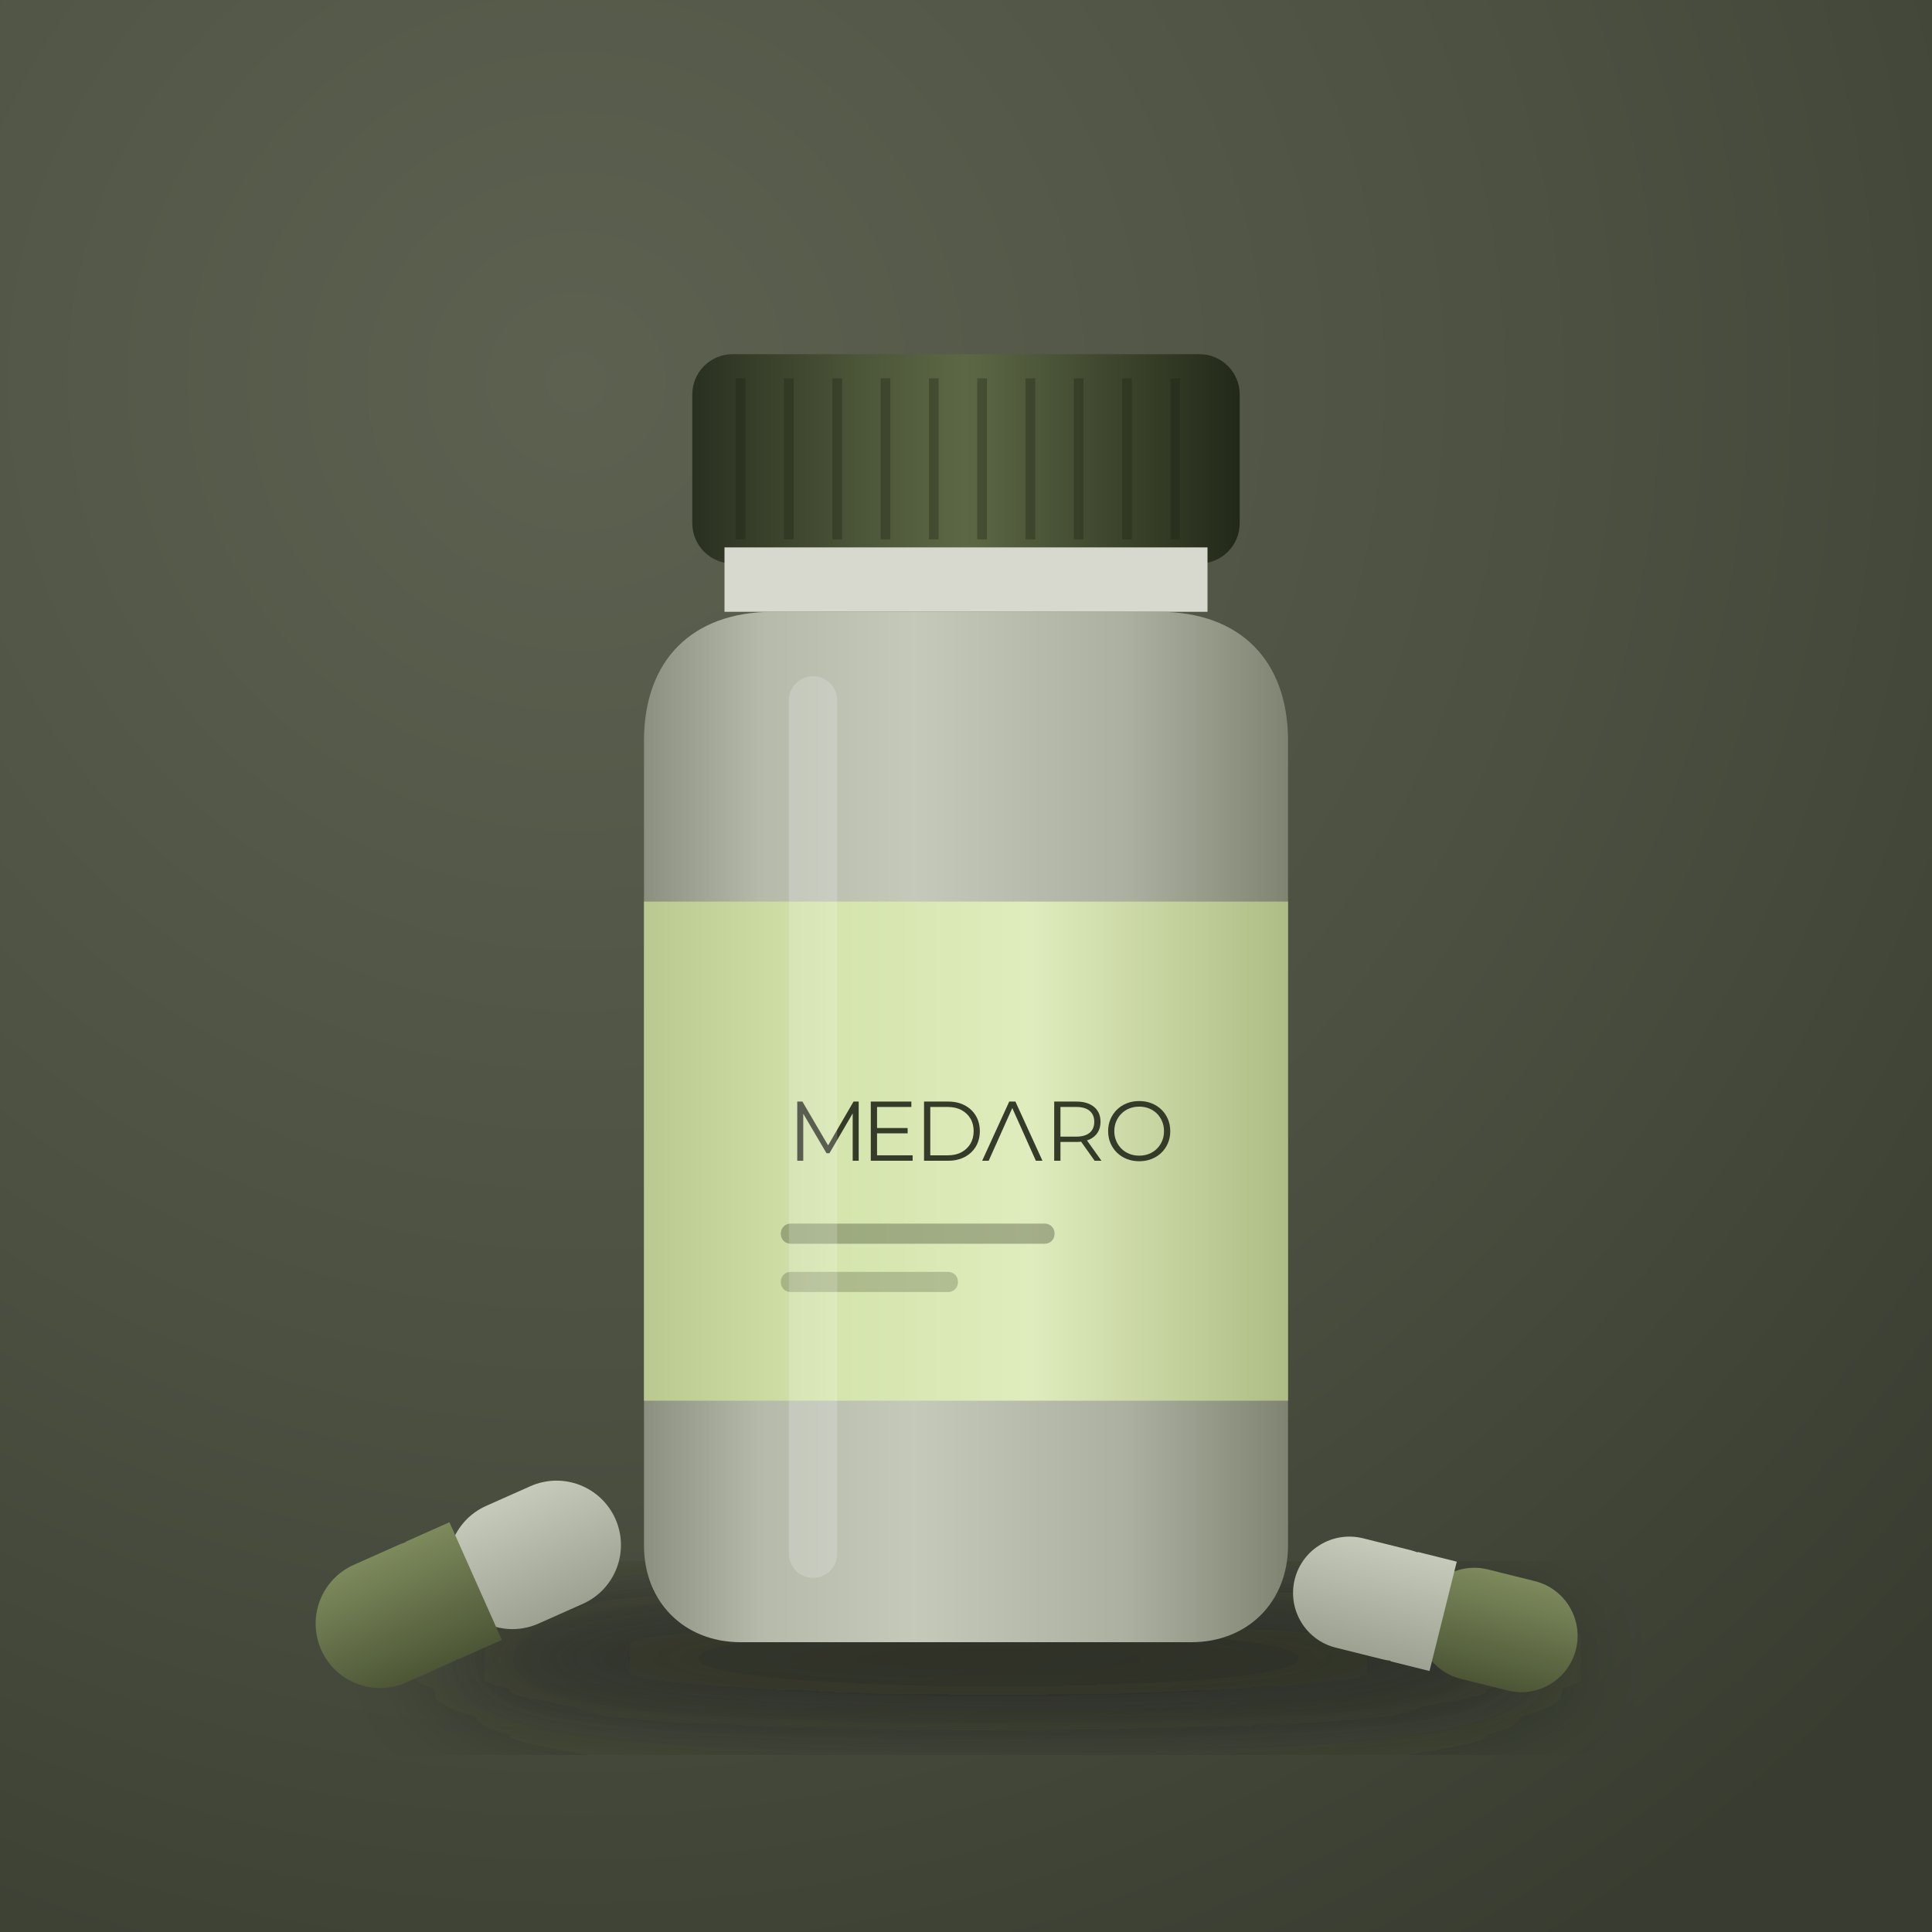
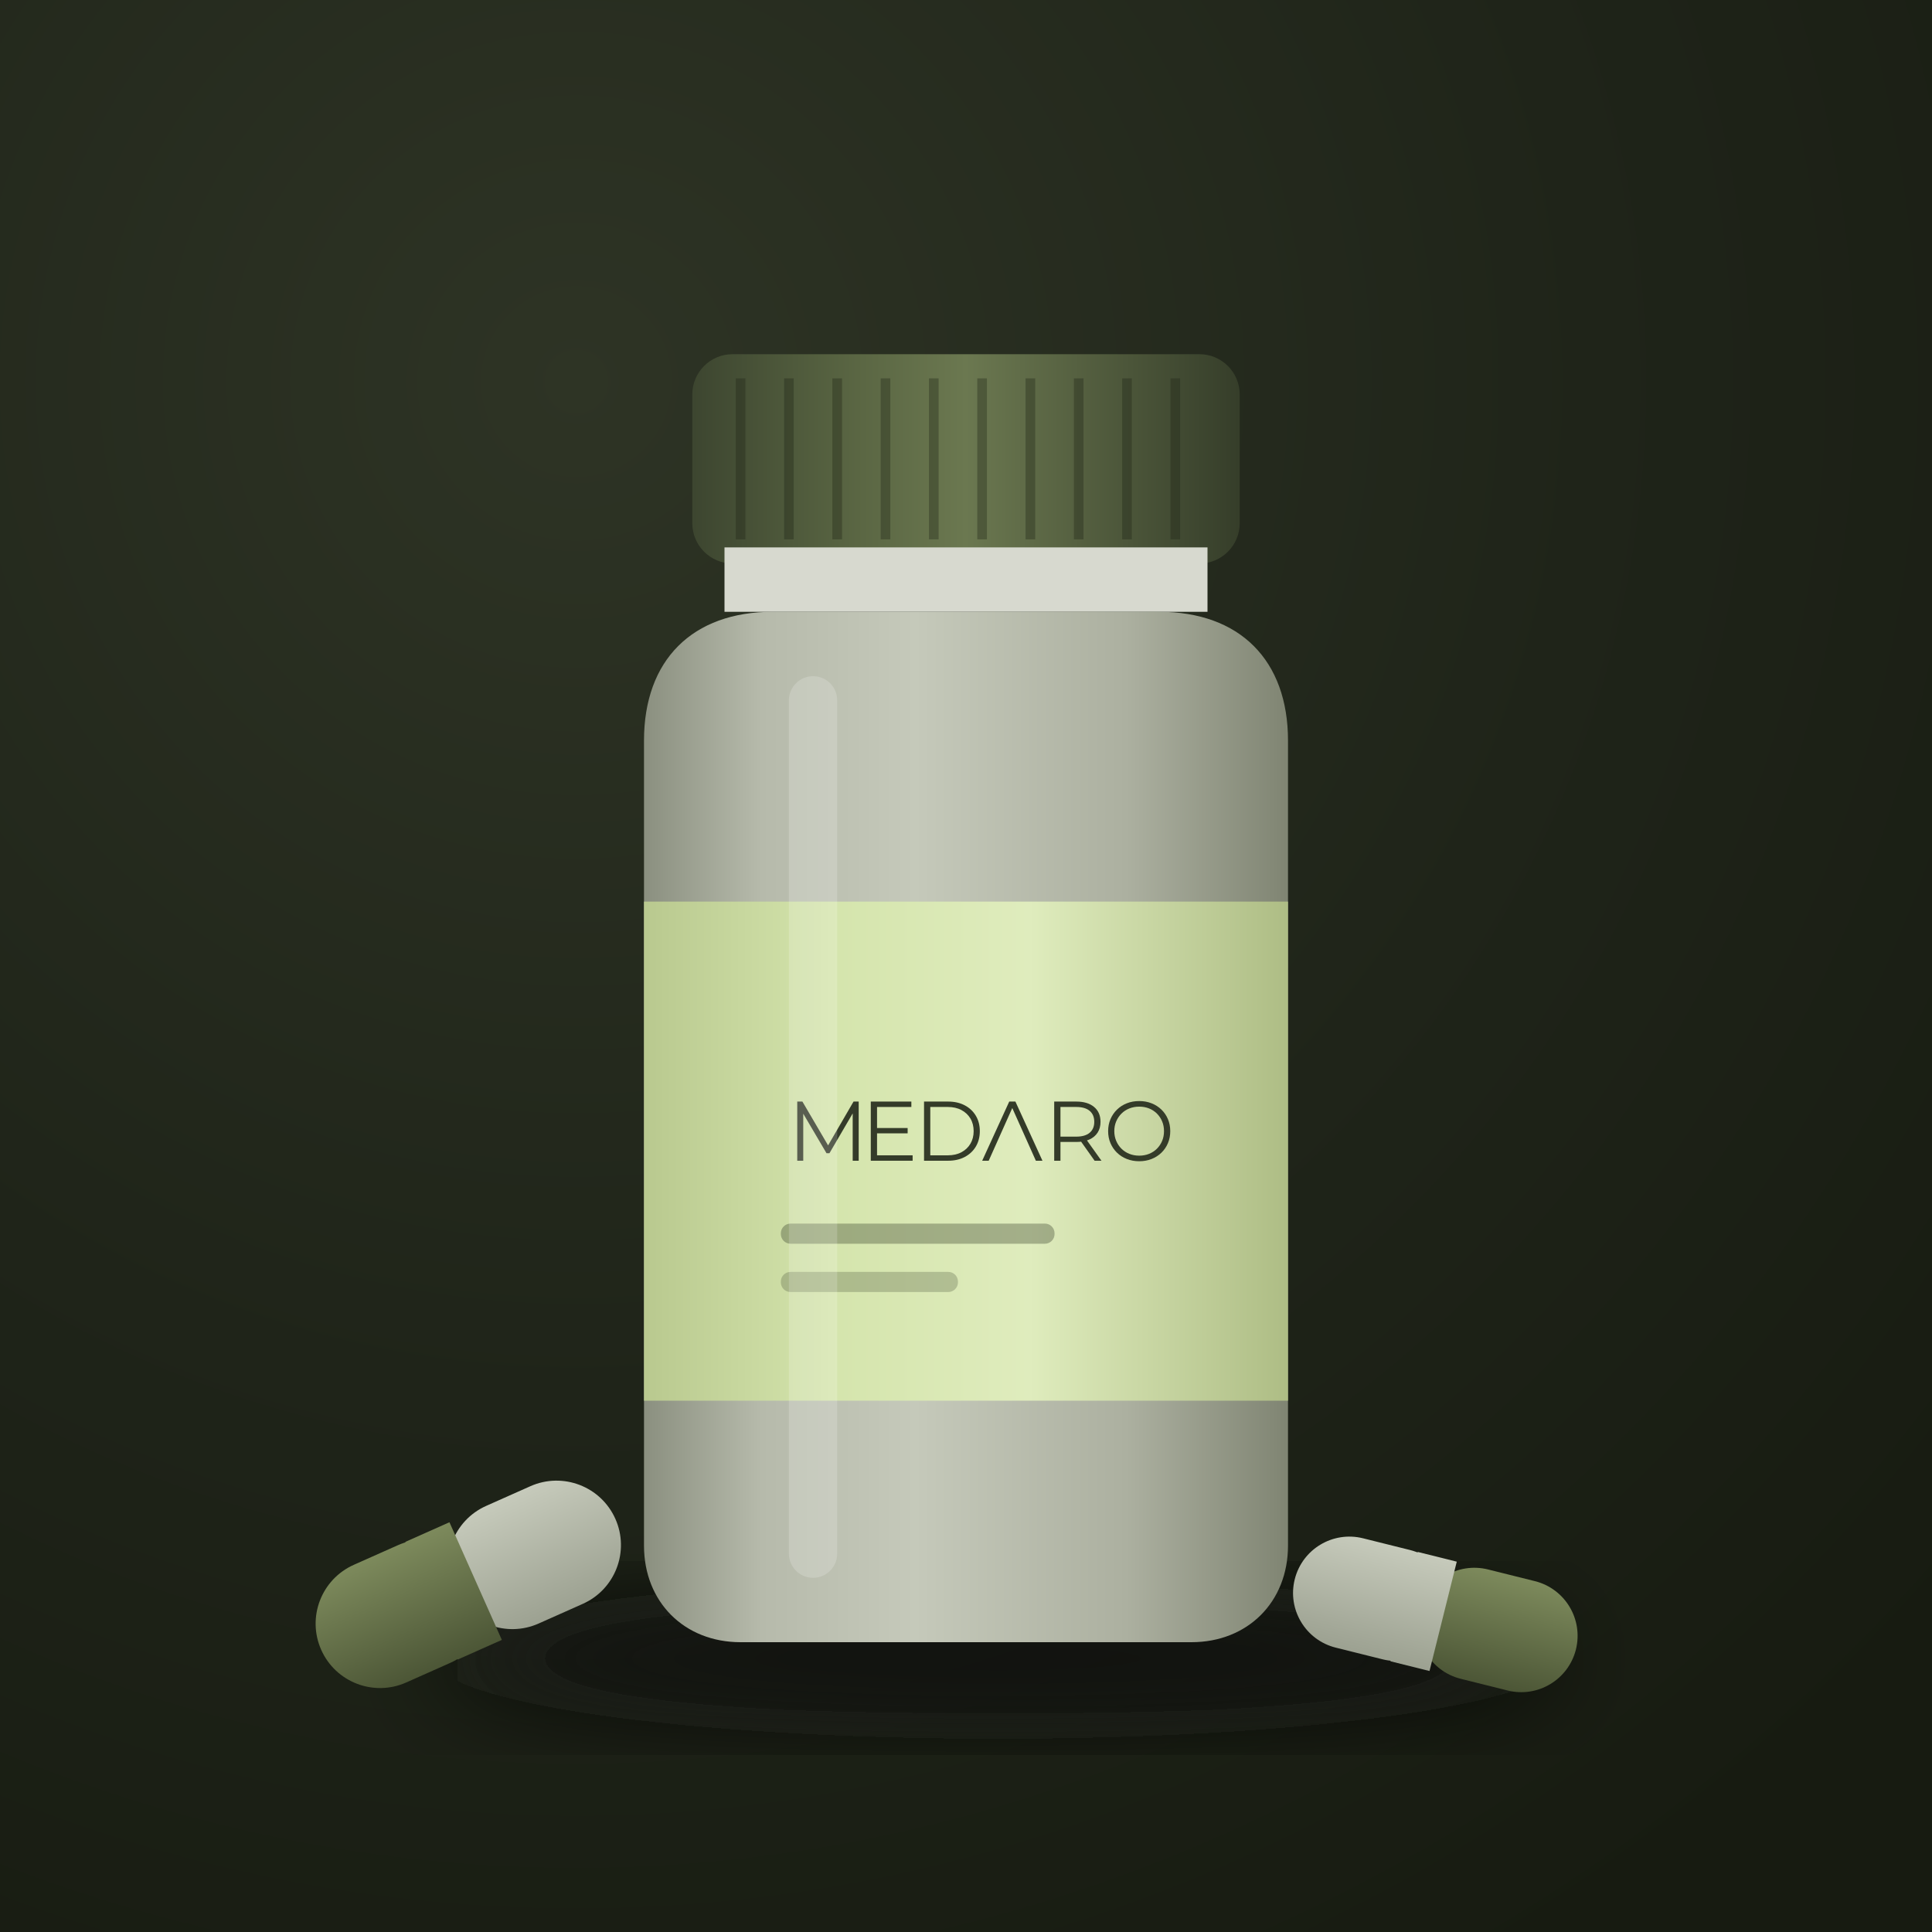
<svg xmlns="http://www.w3.org/2000/svg" viewBox="0 0 240 240">
  <defs>
    <radialGradient id="bg" cx="0.3" cy="0.2" r="0.95">
-       <stop offset="0" stop-color="#5c6150" />
-       <stop offset="0.55" stop-color="#4b5041" />
-       <stop offset="1" stop-color="#393d31" />
+       <stop offset="0" stop-color="#2e3425" />
+       <stop offset="0.55" stop-color="#1f2419" />
+       <stop offset="1" stop-color="#171b11" />
    </radialGradient>
    <linearGradient id="body" x1="0" x2="1">
      <stop offset="0" stop-color="#8b9080" />
      <stop offset="0.18" stop-color="#b6baab" />
      <stop offset="0.42" stop-color="#c5c9ba" />
      <stop offset="0.75" stop-color="#acb0a0" />
      <stop offset="1" stop-color="#808573" />
    </linearGradient>
    <linearGradient id="cap" x1="0" x2="1">
-       <stop offset="0" stop-color="#2a3020" />
-       <stop offset="0.3" stop-color="#4b5538" />
-       <stop offset="0.5" stop-color="#5c6845" />
-       <stop offset="1" stop-color="#232919" />
+       <stop offset="0" stop-color="#3d4630" />
+       <stop offset="0.3" stop-color="#5a6643" />
+       <stop offset="0.5" stop-color="#6b7850" />
+       <stop offset="1" stop-color="#363e2a" />
    </linearGradient>
    <linearGradient id="label" x1="0" x2="1">
      <stop offset="0" stop-color="#b9c98f" />
      <stop offset="0.3" stop-color="#d5e5ad" />
      <stop offset="0.6" stop-color="#dfecbd" />
      <stop offset="1" stop-color="#aebd85" />
    </linearGradient>
    <linearGradient id="capsA" x1="0" y1="0" x2="0" y2="1">
      <stop offset="0" stop-color="#7d8a5c" />
      <stop offset="1" stop-color="#4c5636" />
    </linearGradient>
    <linearGradient id="capsB" x1="0" y1="0" x2="0" y2="1">
      <stop offset="0" stop-color="#c6cabb" />
      <stop offset="1" stop-color="#9ca191" />
    </linearGradient>
    <filter id="blur6">
      <feGaussianBlur stdDeviation="6" />
    </filter>
  </defs>
  <rect width="240" height="240" fill="url(#bg)" />
-   <ellipse cx="124" cy="206" rx="70" ry="10" fill="#1a1d14" opacity="0.55" filter="url(#blur6)" />
+   <ellipse cx="124" cy="206" rx="70" ry="10" fill="#0c0e08" opacity="0.7" filter="url(#blur6)" />
  <rect x="86" y="44" width="68" height="26" rx="5" fill="url(#cap)" />
  <g stroke="#1e2316" stroke-opacity="0.35" stroke-width="1.2">
    <path d="M92 47v20M98 47v20M104 47v20M110 47v20M116 47v20M122 47v20M128 47v20M134 47v20M140 47v20M146 47v20" />
  </g>
  <rect x="90" y="68" width="60" height="8" fill="#d7d9cf" />
  <path d="M80 92c0-10 6-16 16-16h48c10 0 16 6 16 16v100c0 7-5 12-12 12H92c-7 0-12-5-12-12Z" fill="url(#body)" />
  <rect x="80" y="112" width="80" height="62" fill="url(#label)" />
  <g transform="translate(97 136) scale(0.0105)" fill="#343b29">
    <g transform="translate(80 780) scale(1 -1)">
      <path transform="translate(0 0)" d="M114 0V700H175L495 154H463L780 700H841V0H770V589H787L495 89H460L166 589H185V0Z" />
      <path transform="translate(870 0)" d="M114 0V700H594V636H188V64H609V0ZM180 324V387H550V324Z" />
      <path transform="translate(1500 0)" d="M114 0V700H399Q511 700 595.5 655.5Q680 611 727.0 532.0Q774 453 774 350Q774 247 727.0 168.0Q680 89 595.5 44.5Q511 0 399 0ZM188 64H395Q488 64 556.5 100.5Q625 137 663.0 201.5Q701 266 701 350Q701 435 663.0 499.0Q625 563 556.5 599.5Q488 636 395 636H188Z" />
      <path transform="translate(2300 0)" d="M2 0 L322 700 L395 700 L715 0 L637 0 L343 657 L373 657 L79 0 Z" />
      <path transform="translate(3040 0)" d="M114 0V700H376Q509 700 585.5 636.5Q662 573 662 460Q662 386 627.5 332.5Q593 279 529.0 250.5Q465 222 376 222H155L188 256V0ZM592 0 412 254H492L673 0ZM188 250 155 285H374Q479 285 533.5 331.0Q588 377 588 460Q588 544 533.5 590.0Q479 636 374 636H155L188 671Z" />
      <path transform="translate(3740 0)" d="M420 -6Q341 -6 273.5 20.5Q206 47 156.5 95.5Q107 144 79.5 208.5Q52 273 52 350Q52 427 79.5 491.5Q107 556 156.5 604.5Q206 653 273.0 679.5Q340 706 420 706Q499 706 566.0 679.5Q633 653 682.5 605.0Q732 557 759.5 492.0Q787 427 787 350Q787 273 759.5 208.0Q732 143 682.5 95.0Q633 47 566.0 20.5Q499 -6 420 -6ZM420 60Q483 60 536.5 81.5Q590 103 629.5 142.5Q669 182 691.0 234.5Q713 287 713 350Q713 413 691.0 465.5Q669 518 629.5 557.5Q590 597 536.5 618.5Q483 640 420 640Q357 640 303.0 618.5Q249 597 209.5 557.5Q170 518 147.5 465.5Q125 413 125 350Q125 288 147.5 235.0Q170 182 209.5 142.5Q249 103 303.0 81.5Q357 60 420 60Z" />
    </g>
  </g>
  <rect x="97" y="152" width="34" height="2.5" rx="1.2" fill="#343b29" opacity="0.35" />
  <rect x="97" y="158" width="22" height="2.5" rx="1.2" fill="#343b29" opacity="0.25" />
  <rect x="98" y="84" width="6" height="112" rx="3" fill="#fff" opacity="0.18" />
  <g transform="rotate(-24 60 196)">
    <rect x="38" y="188" width="22" height="16" rx="8" fill="url(#capsA)" />
    <rect x="56" y="188" width="22" height="16" rx="8" fill="url(#capsB)" />
    <rect x="53" y="188" width="6" height="16" fill="url(#capsA)" />
  </g>
  <g transform="rotate(14 180 202)">
    <rect x="160" y="194" width="20" height="14" rx="7" fill="url(#capsB)" />
    <rect x="176" y="194" width="20" height="14" rx="7" fill="url(#capsA)" />
    <rect x="174" y="194" width="5" height="14" fill="url(#capsB)" />
  </g>
</svg>
